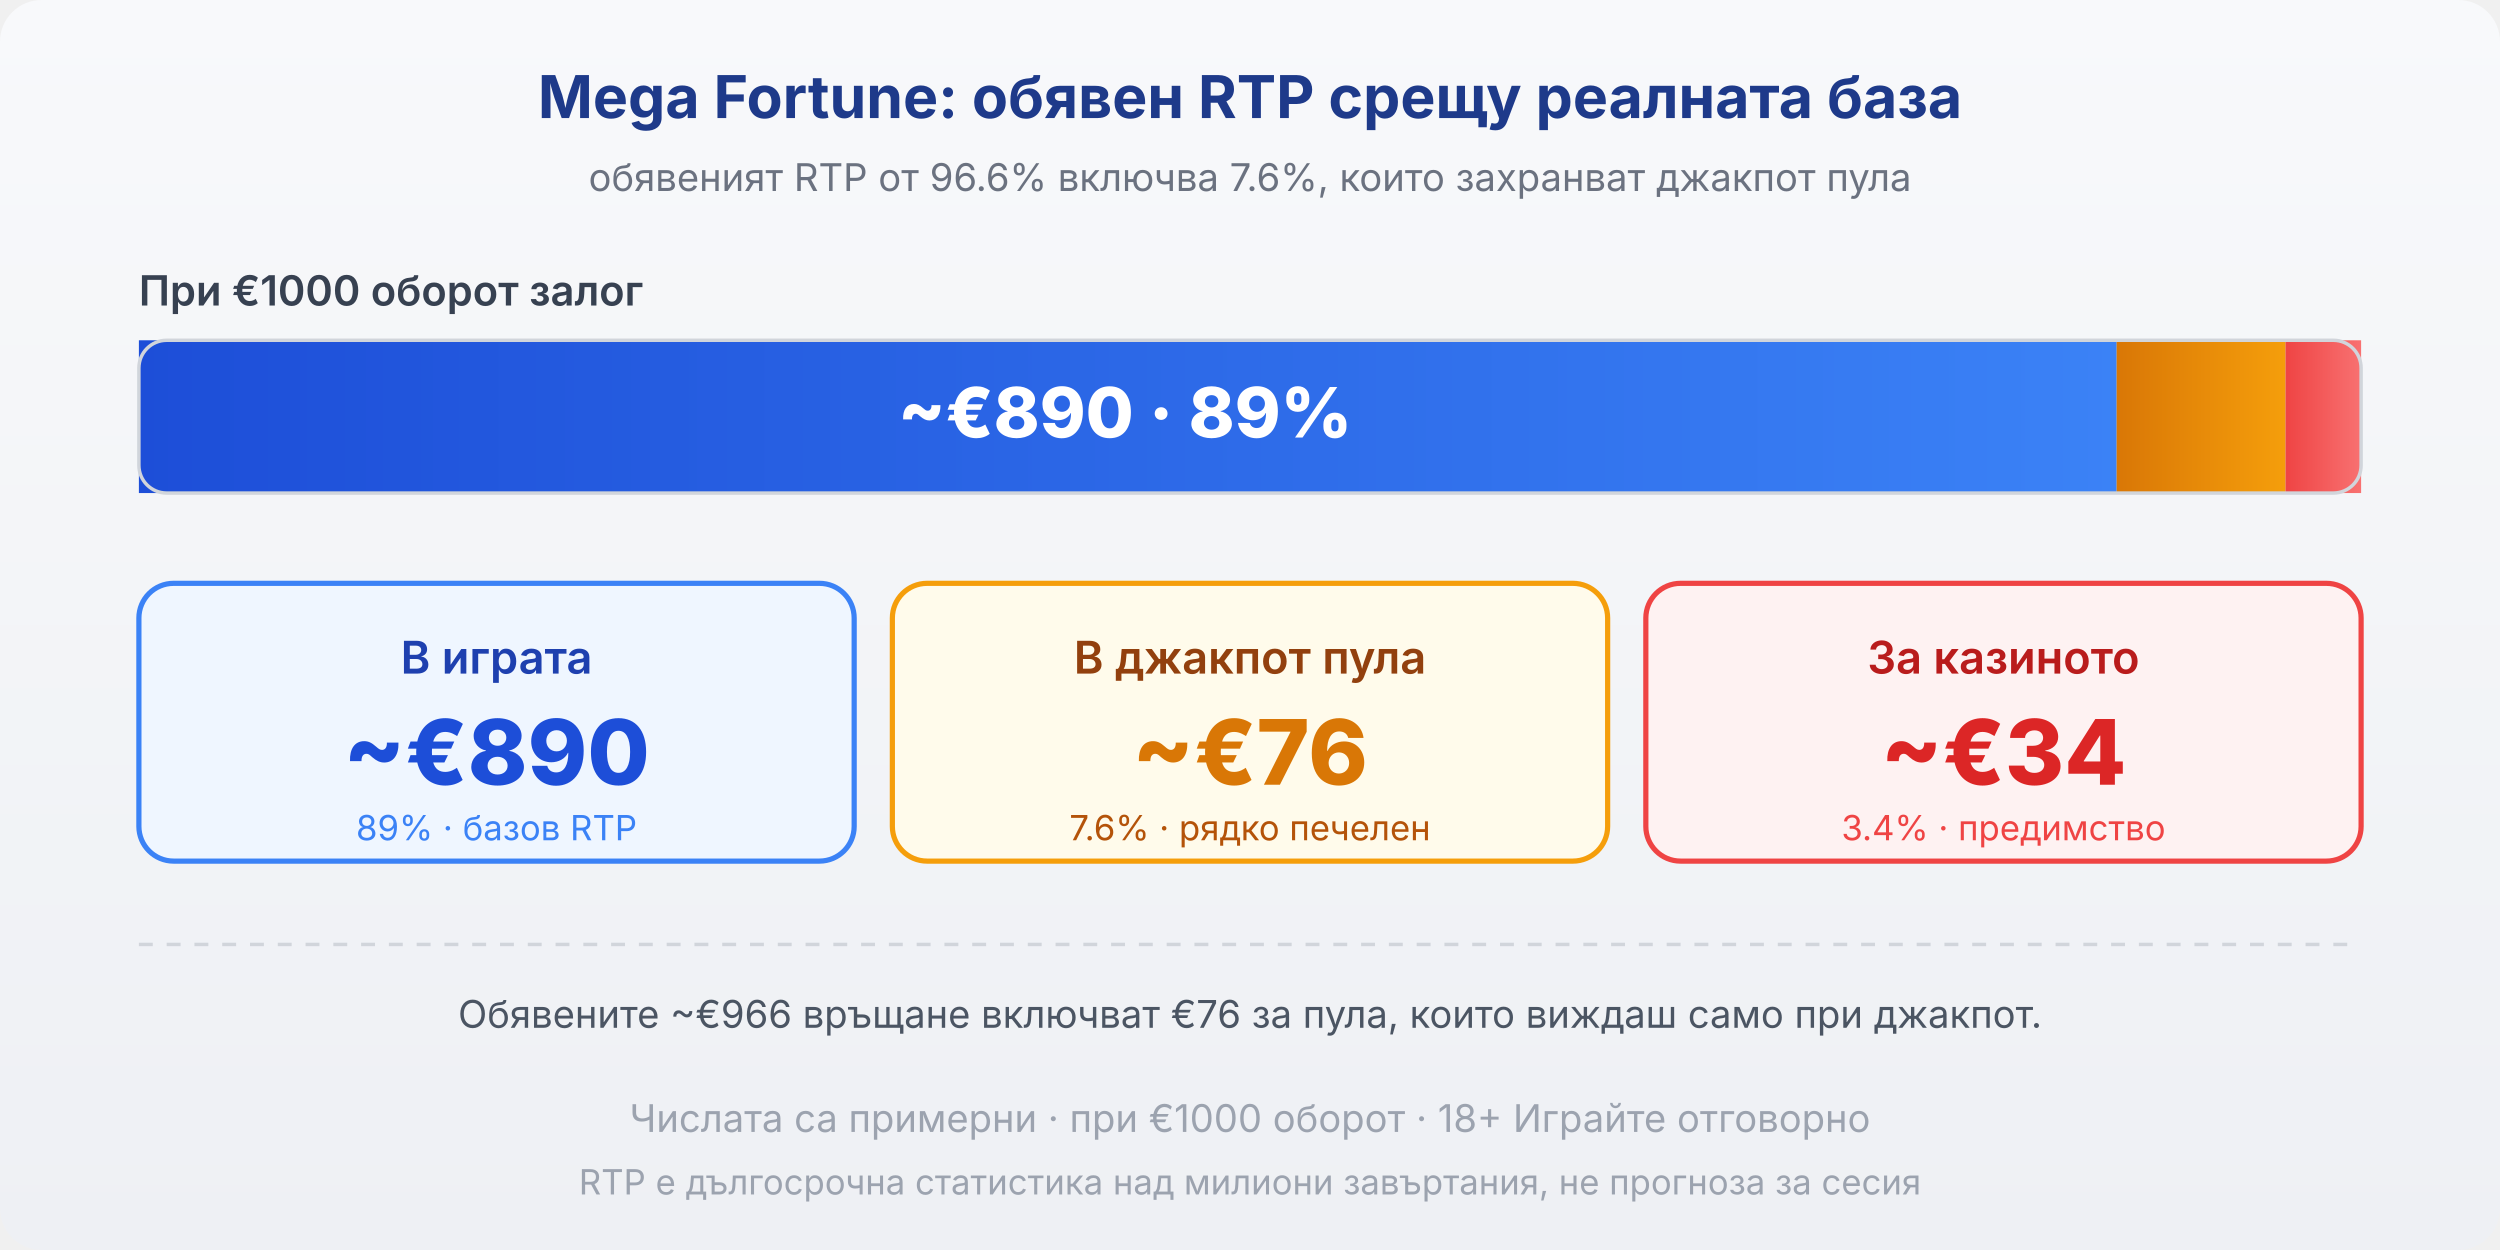
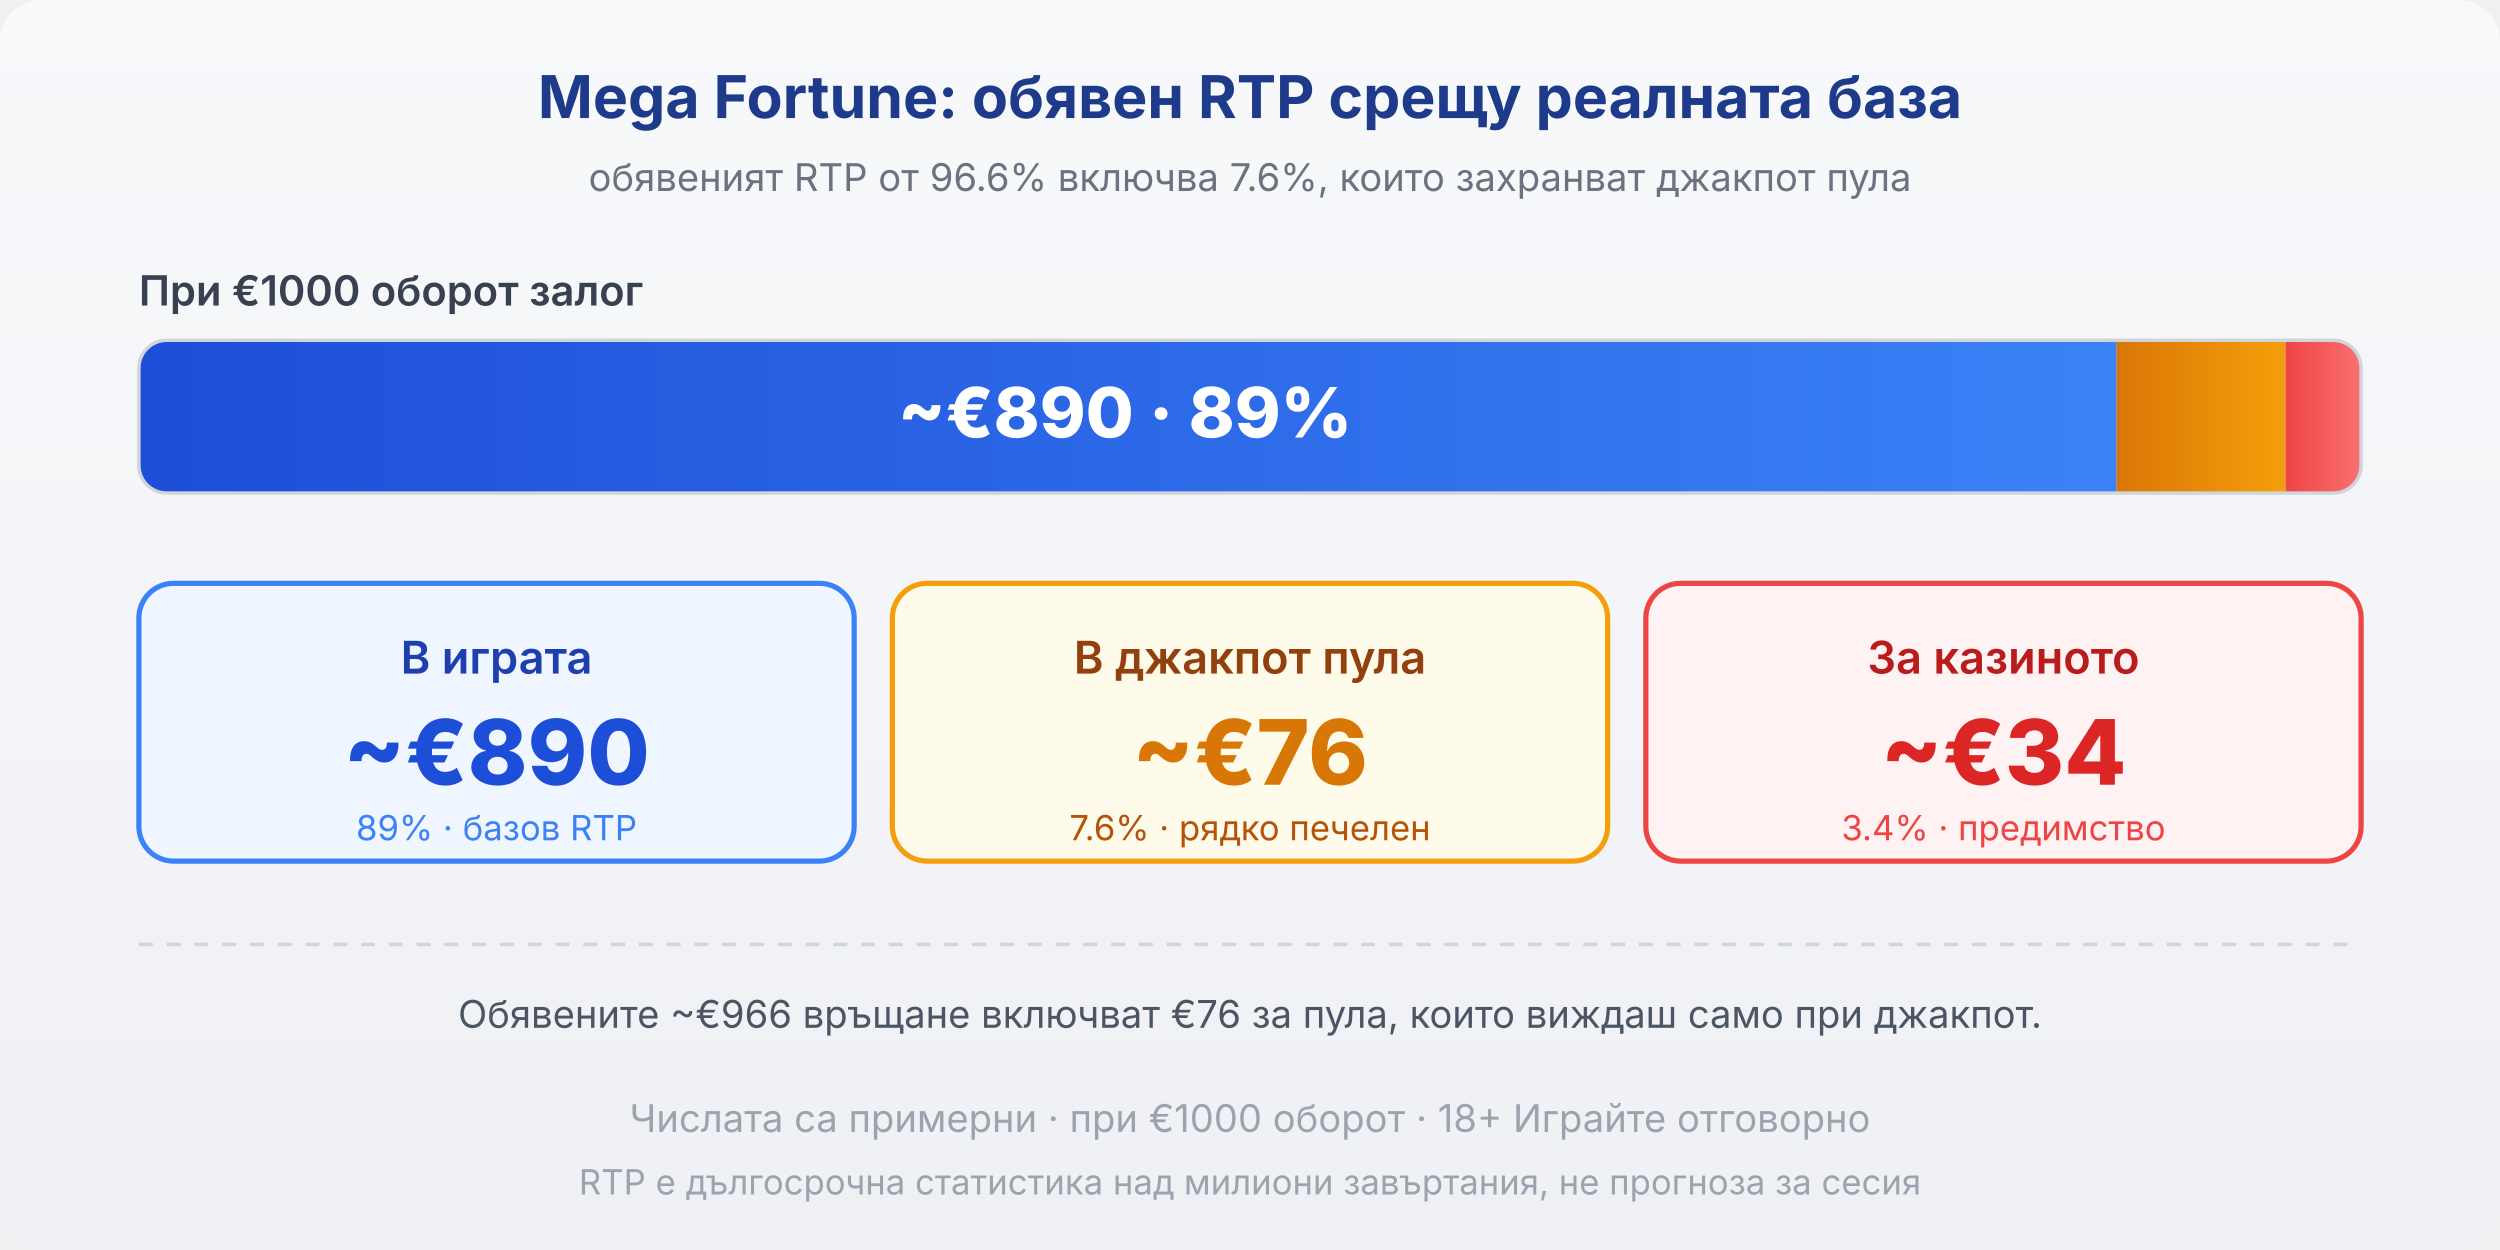
<svg xmlns="http://www.w3.org/2000/svg" viewBox="0 0 720 360" width="720" height="360" role="img" aria-label="Mega Fortune: обявеният RTP от 96.6% включва 7.6%, които захранват джакпот пула; реалната база е около 89%, а предимството на казиното е 3.4%. При €1000 оборот около €890 се връщат в играта, около €76 отиват в пула и около €34 остават за казиното">
  <defs>
    <linearGradient id="bg" x1="0" y1="0" x2="0" y2="1">
      <stop offset="0%" stop-color="#f8f9fb" />
      <stop offset="100%" stop-color="#eef0f4" />
    </linearGradient>
    <linearGradient id="baseBar" x1="0" y1="0" x2="1" y2="0">
      <stop offset="0%" stop-color="#1d4ed8" />
      <stop offset="100%" stop-color="#3b82f6" />
    </linearGradient>
    <linearGradient id="poolBar" x1="0" y1="0" x2="1" y2="0">
      <stop offset="0%" stop-color="#d97706" />
      <stop offset="100%" stop-color="#f59e0b" />
    </linearGradient>
    <linearGradient id="houseBar" x1="0" y1="0" x2="1" y2="0">
      <stop offset="0%" stop-color="#ef4444" />
      <stop offset="100%" stop-color="#f87171" />
    </linearGradient>
+     <clipPath id="barClip">
+       <rect x="40" y="98" width="640" height="44" rx="8" ry="8" />
+     </clipPath>
  </defs>
  <rect width="720" height="360" rx="12" ry="12" fill="url(#bg)" />
  <text x="360" y="34" font-family="system-ui, -apple-system, sans-serif" font-size="17" font-weight="700" fill="#1e3a8a" text-anchor="middle">Mega Fortune: обявен RTP срещу реалната база</text>
  <text x="360" y="55" font-family="system-ui, -apple-system, sans-serif" font-size="11" fill="#6b7280" text-anchor="middle">обявеният RTP от 96.6% включва 7.6%, които захранват джакпот пула</text>
  <text x="40" y="88" font-family="system-ui, -apple-system, sans-serif" font-size="12" font-weight="600" fill="#374151">При €1000 оборот залог</text>
  <rect x="40" y="98" width="640" height="44" rx="8" fill="#e5e7eb" />
-   <rect x="40" y="98" width="569.6" height="44" fill="url(#baseBar)" />
-   <rect x="609.6" y="98" width="48.64" height="44" fill="url(#poolBar)" />
-   <rect x="658.24" y="98" width="21.76" height="44" rx="0" fill="url(#houseBar)" />
+   <g clip-path="url(#barClip)">
+     <rect x="40" y="98" width="569.6" height="44" fill="url(#baseBar)" />
+     <rect x="609.6" y="98" width="48.64" height="44" fill="url(#poolBar)" />
+     <rect x="658.24" y="98" width="21.76" height="44" fill="url(#houseBar)" />
+   </g>
  <rect x="40" y="98" width="640" height="44" rx="8" fill="none" stroke="#d1d5db" stroke-width="1" />
  <text x="324" y="126" font-family="system-ui, -apple-system, sans-serif" font-size="20" font-weight="800" fill="#ffffff" text-anchor="middle">~€890 · 89%</text>
  <rect x="40" y="168" width="206" height="80" rx="10" fill="#eff6ff" stroke="#3b82f6" stroke-width="1.5" />
  <text x="143" y="194" font-family="system-ui, -apple-system, sans-serif" font-size="13" font-weight="600" fill="#1e40af" text-anchor="middle">В играта</text>
  <text x="143" y="226" font-family="system-ui, -apple-system, sans-serif" font-size="26" font-weight="800" fill="#1d4ed8" text-anchor="middle">~€890</text>
  <text x="143" y="242" font-family="system-ui, -apple-system, sans-serif" font-size="10" fill="#3b82f6" text-anchor="middle">89% · базов RTP</text>
  <rect x="257" y="168" width="206" height="80" rx="10" fill="#fffbeb" stroke="#f59e0b" stroke-width="1.5" />
  <text x="360" y="194" font-family="system-ui, -apple-system, sans-serif" font-size="13" font-weight="600" fill="#92400e" text-anchor="middle">В джакпот пула</text>
  <text x="360" y="226" font-family="system-ui, -apple-system, sans-serif" font-size="26" font-weight="800" fill="#d97706" text-anchor="middle">~€76</text>
  <text x="360" y="242" font-family="system-ui, -apple-system, sans-serif" font-size="10" fill="#b45309" text-anchor="middle">7.6% · рядко печелен</text>
  <rect x="474" y="168" width="206" height="80" rx="10" fill="#fef2f2" stroke="#ef4444" stroke-width="1.5" />
  <text x="577" y="194" font-family="system-ui, -apple-system, sans-serif" font-size="13" font-weight="600" fill="#b91c1c" text-anchor="middle">За казиното</text>
  <text x="577" y="226" font-family="system-ui, -apple-system, sans-serif" font-size="26" font-weight="800" fill="#dc2626" text-anchor="middle">~€34</text>
  <text x="577" y="242" font-family="system-ui, -apple-system, sans-serif" font-size="10" fill="#ef4444" text-anchor="middle">3.4% · предимство</text>
  <line x1="40" y1="272" x2="680" y2="272" stroke="#d1d5db" stroke-width="1" stroke-dasharray="4,4" />
  <text x="360" y="296" font-family="system-ui, -apple-system, sans-serif" font-size="11" fill="#4b5563" text-anchor="middle">Обявените ~€966 връщане включват €76 за пула, които виждаш само при джакпот.</text>
  <text x="360" y="326" font-family="system-ui, -apple-system, sans-serif" font-size="11" fill="#9ca3af" text-anchor="middle">Числата са примерни · при €1000 оборот · 18+ Играйте отговорно</text>
  <text x="360" y="344" font-family="system-ui, -apple-system, sans-serif" font-size="10" fill="#9ca3af" text-anchor="middle">RTP е дългосрочна статистика над милиони завъртания, не прогноза за сесия</text>
</svg>
